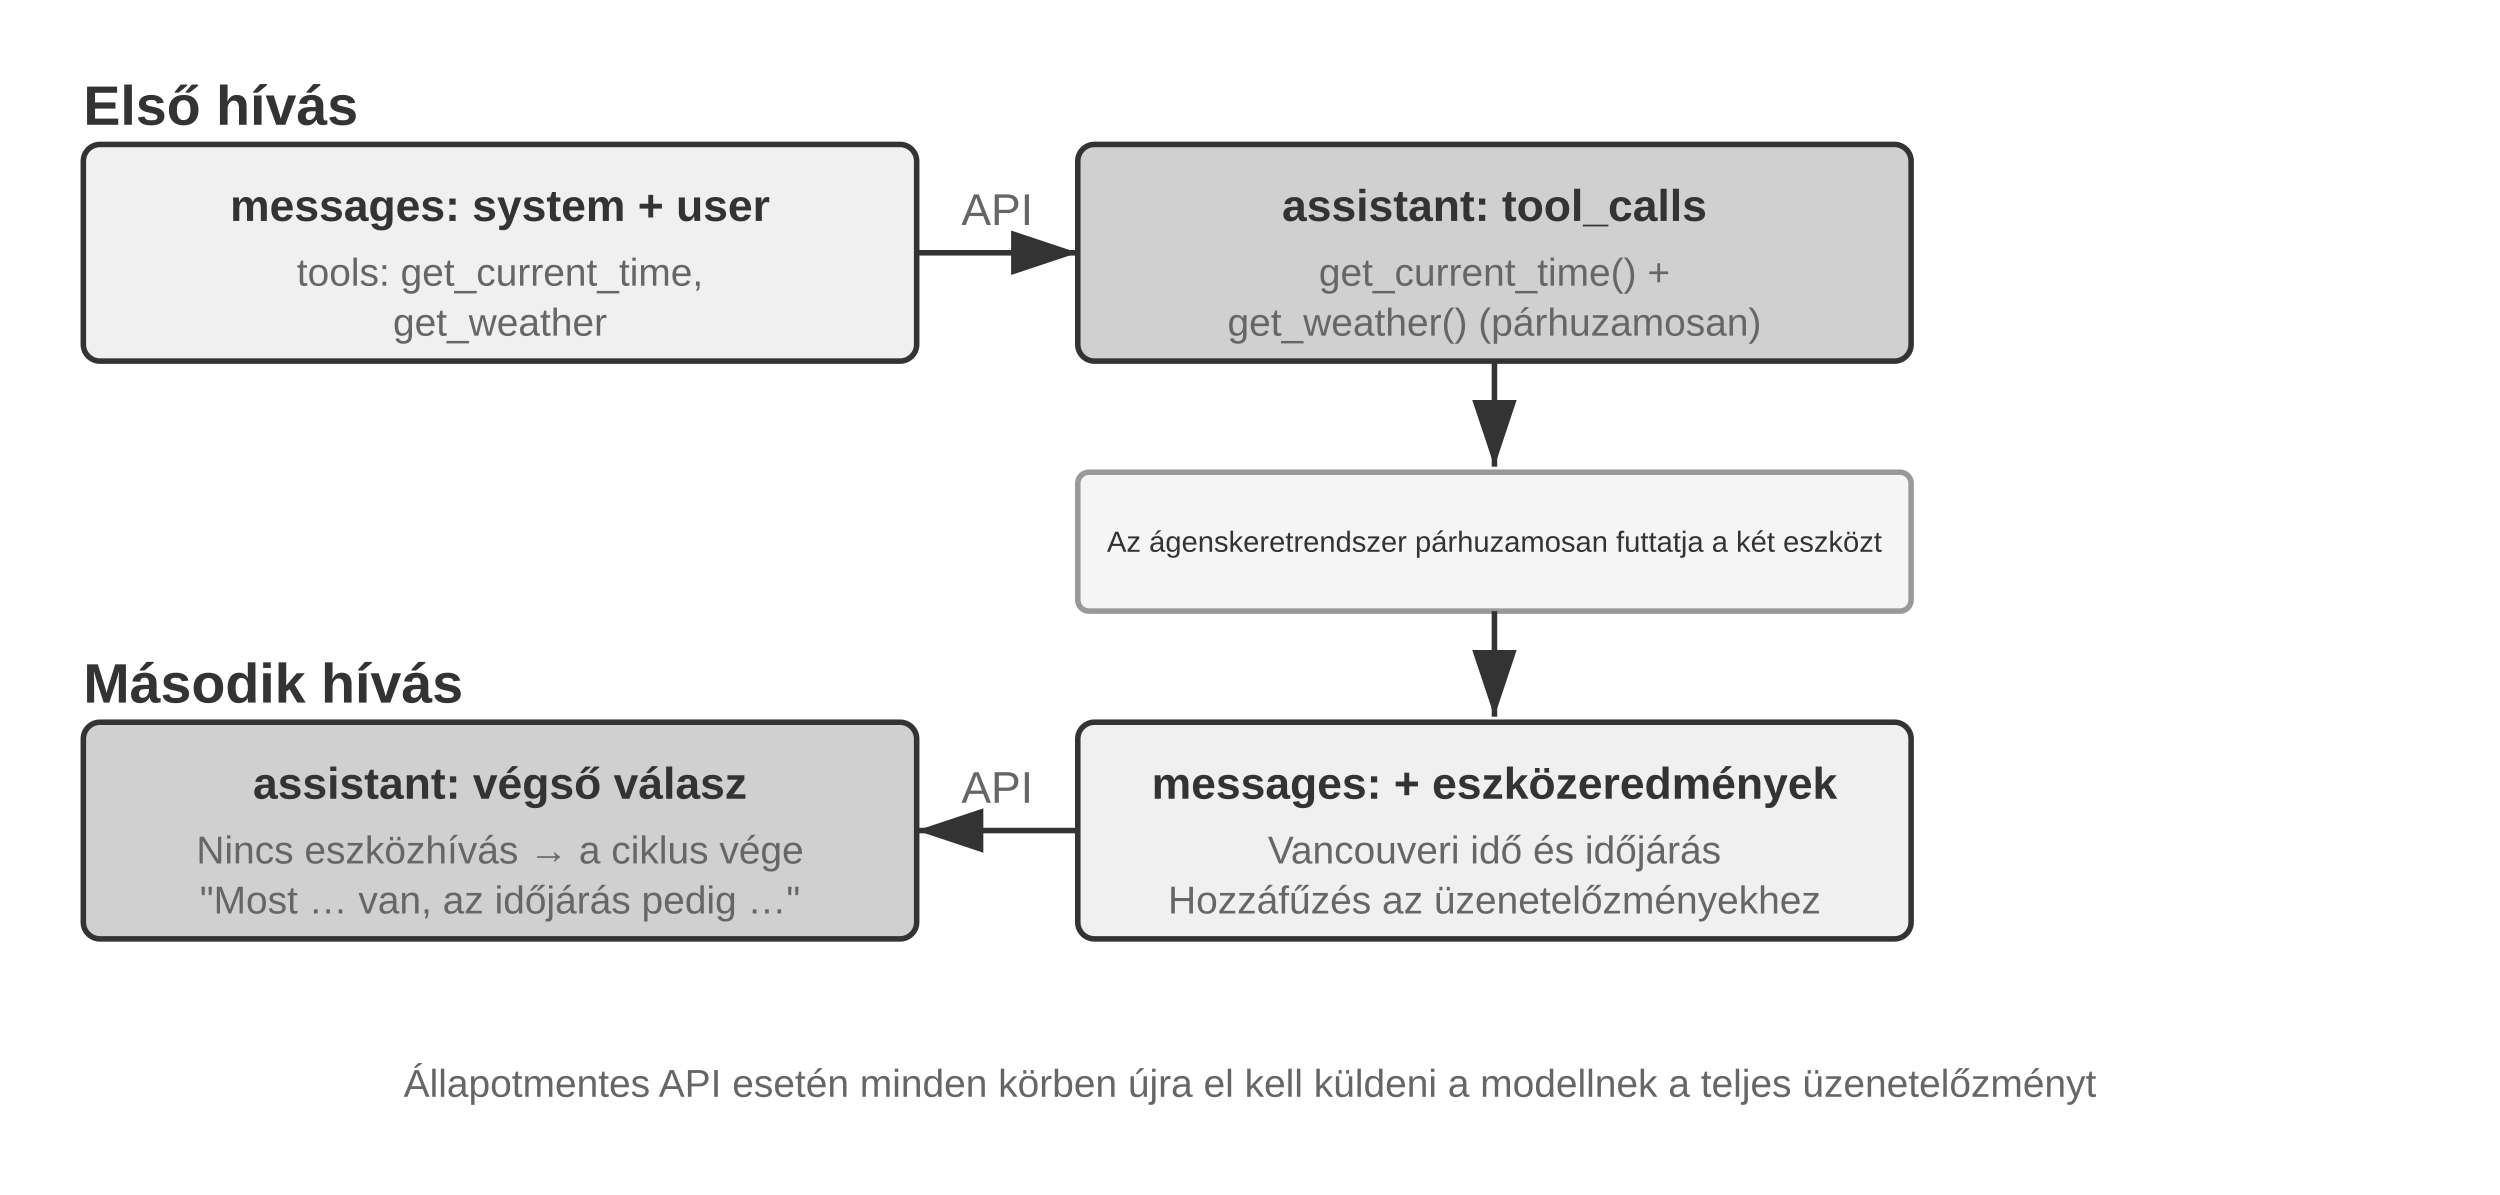
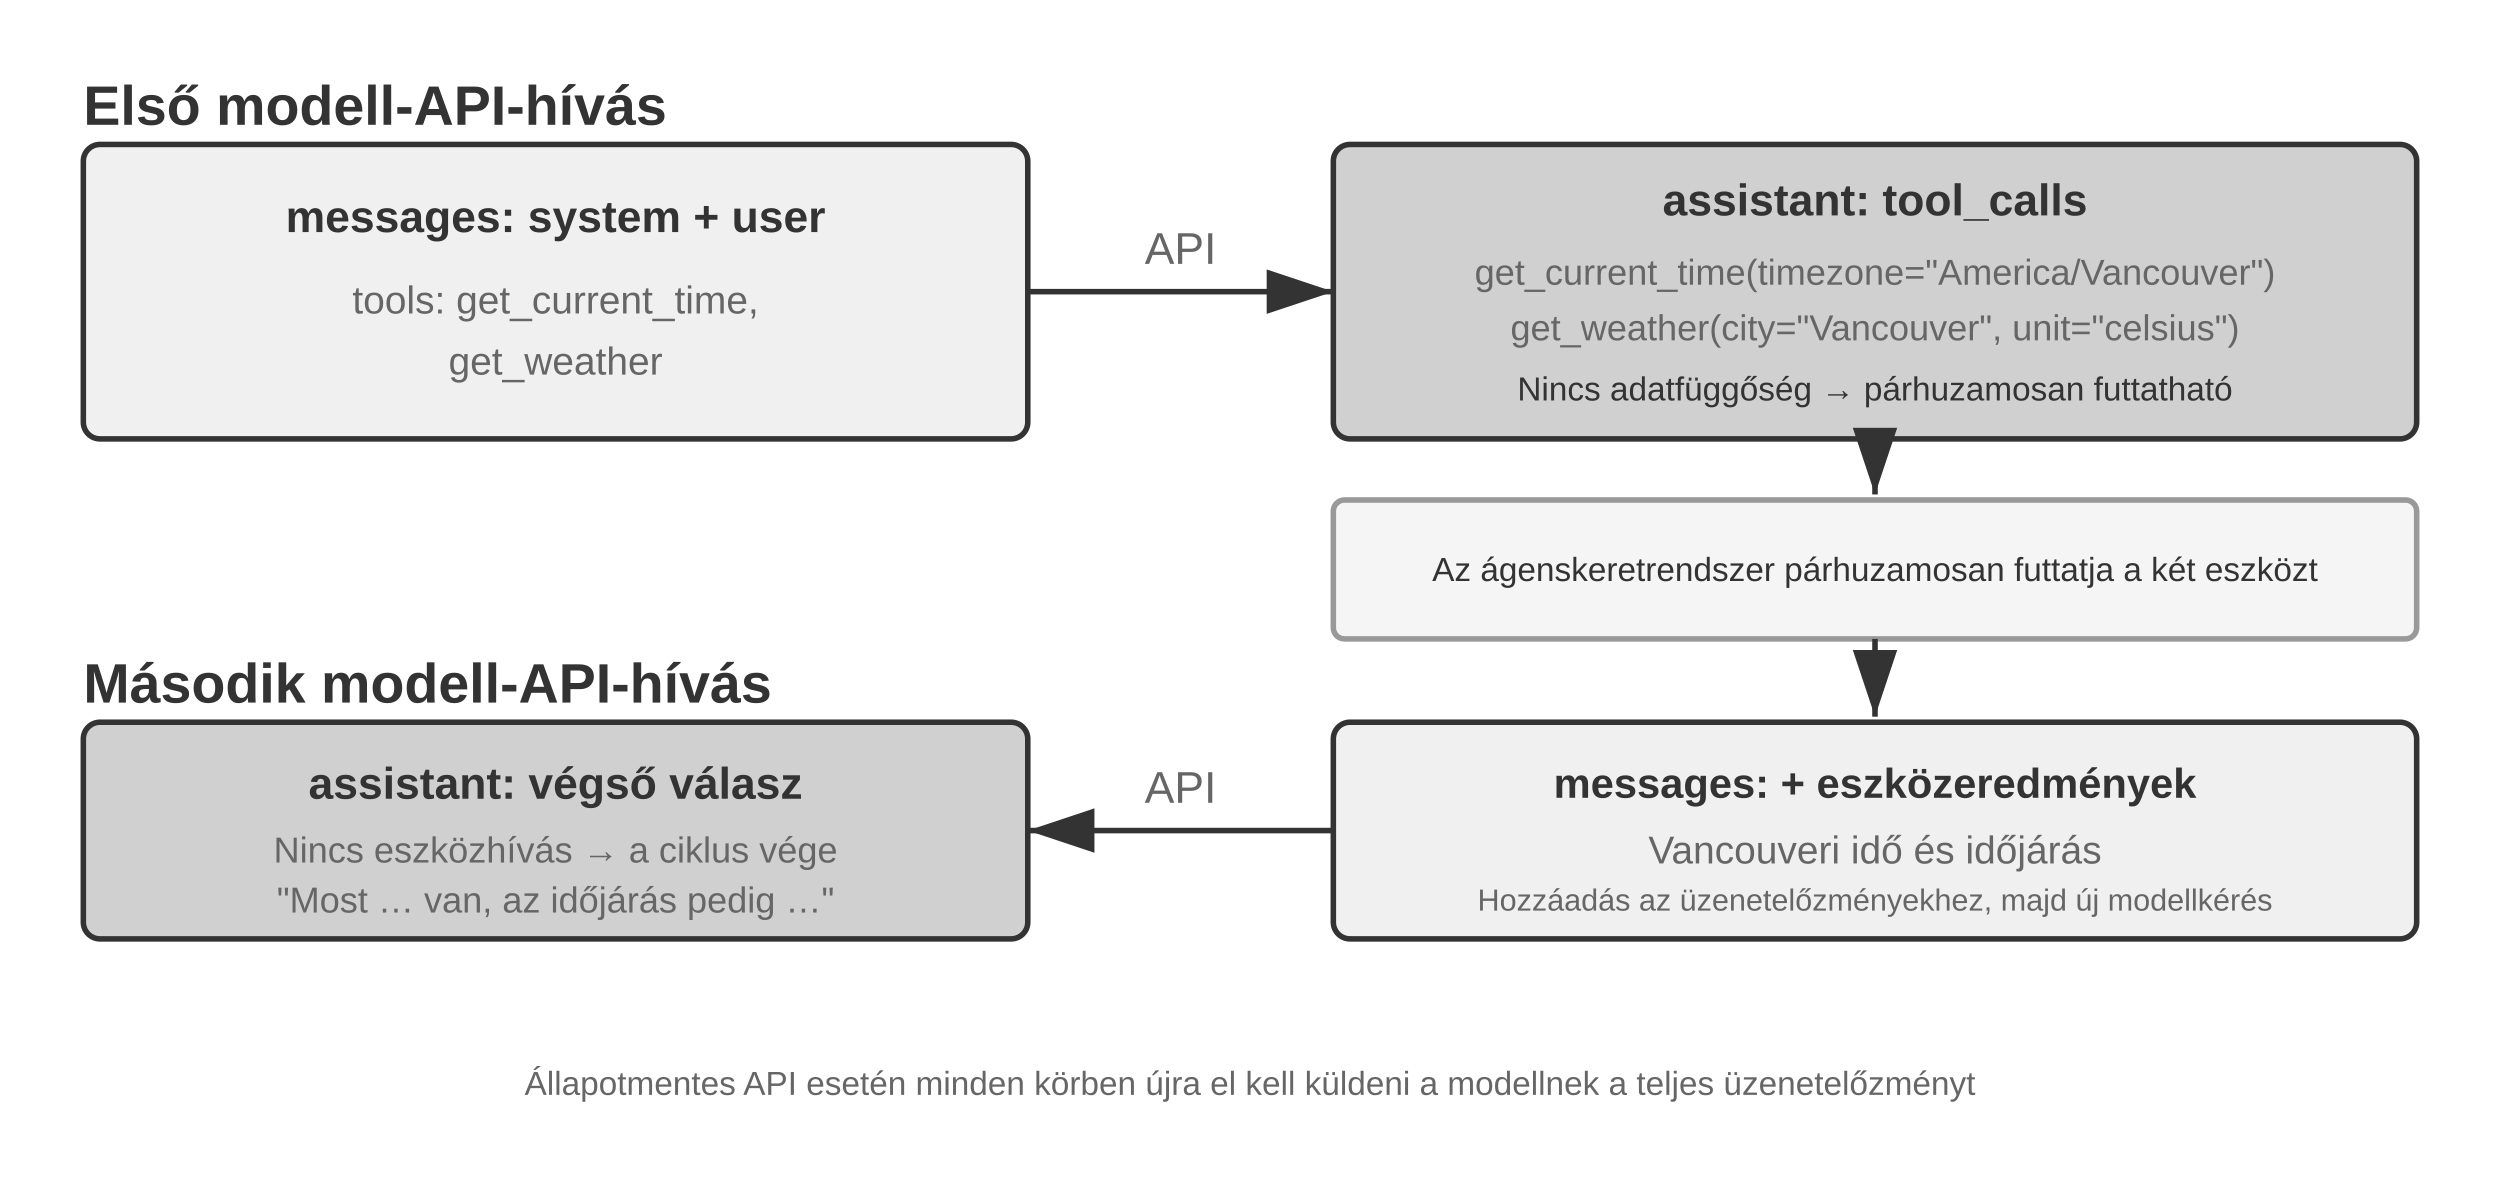
<svg xmlns="http://www.w3.org/2000/svg" xml:lang="hu" viewBox="0 40 900 430" width="900" height="430" style="background:#ffffff">
  <defs>
    <marker id="ah" markerWidth="12" markerHeight="8" refX="12" refY="4" orient="auto">
      <polygon points="0 0, 12 4, 0 8" fill="#333333" />
    </marker>
    <marker id="ah-light" markerWidth="12" markerHeight="8" refX="12" refY="4" orient="auto">
      <polygon points="0 0, 12 4, 0 8" fill="#999999" />
    </marker>
  </defs>
-   <text x="30" y="78" font-family="Arial, 'Helvetica Neue', Helvetica, 'PingFang SC', 'Microsoft YaHei', sans-serif" font-size="20" fill="#333333" text-anchor="start" dominant-baseline="central" font-weight="bold">Első hívás</text>
-   <rect x="30" y="92" width="300" height="78" rx="6" fill="#f0f0f0" stroke="#333333" stroke-width="2" />
-   <text x="180" y="114" font-family="Arial, 'Helvetica Neue', Helvetica, 'PingFang SC', 'Microsoft YaHei', sans-serif" font-size="16" fill="#333333" text-anchor="middle" dominant-baseline="central" font-weight="bold">messages: system + user</text>
-   <text x="180" y="138" font-family="Arial, 'Helvetica Neue', Helvetica, 'PingFang SC', 'Microsoft YaHei', sans-serif" font-size="14" fill="#666666" text-anchor="middle" dominant-baseline="central" font-weight="normal">tools: get_current_time,</text>
-   <text x="180" y="156" font-family="Arial, 'Helvetica Neue', Helvetica, 'PingFang SC', 'Microsoft YaHei', sans-serif" font-size="14" fill="#666666" text-anchor="middle" dominant-baseline="central" font-weight="normal">get_weather</text>
-   <line x1="330" y1="131" x2="388" y2="131" stroke="#333333" stroke-width="2" marker-end="url(#ah)" />
-   <text x="359.0" y="121.0" font-family="Arial, 'Helvetica Neue', Helvetica, 'PingFang SC', 'Microsoft YaHei', sans-serif" font-size="16" fill="#666666" text-anchor="middle">API</text>
-   <rect x="388" y="92" width="300" height="78" rx="6" fill="#d0d0d0" stroke="#333333" stroke-width="2" />
-   <text x="538" y="114" font-family="Arial, 'Helvetica Neue', Helvetica, 'PingFang SC', 'Microsoft YaHei', sans-serif" font-size="16" fill="#333333" text-anchor="middle" dominant-baseline="central" font-weight="bold">assistant: tool_calls</text>
-   <text x="538" y="138" font-family="Arial, 'Helvetica Neue', Helvetica, 'PingFang SC', 'Microsoft YaHei', sans-serif" font-size="14" fill="#666666" text-anchor="middle" dominant-baseline="central" font-weight="normal">get_current_time()  +</text>
-   <text x="538" y="156" font-family="Arial, 'Helvetica Neue', Helvetica, 'PingFang SC', 'Microsoft YaHei', sans-serif" font-size="14" fill="#666666" text-anchor="middle" dominant-baseline="central" font-weight="normal">get_weather()  (párhuzamosan)</text>
-   <line x1="538" y1="170" x2="538" y2="208" stroke="#333333" stroke-width="2" marker-end="url(#ah)" />
-   <rect x="388" y="210" width="300" height="50" rx="4" fill="#f5f5f5" stroke="#999999" stroke-width="2" />
-   <text x="538" y="235" font-family="Arial, 'Helvetica Neue', Helvetica, 'PingFang SC', 'Microsoft YaHei', sans-serif" font-size="10.5" fill="#333333" text-anchor="middle" dominant-baseline="central" font-weight="normal">Az ágenskeretrendszer párhuzamosan futtatja a két eszközt</text>
-   <line x1="538" y1="260" x2="538" y2="298" stroke="#333333" stroke-width="2" marker-end="url(#ah)" />
-   <text x="30" y="286" font-family="Arial, 'Helvetica Neue', Helvetica, 'PingFang SC', 'Microsoft YaHei', sans-serif" font-size="20" fill="#333333" text-anchor="start" dominant-baseline="central" font-weight="bold">Második hívás</text>
-   <rect x="388" y="300" width="300" height="78" rx="6" fill="#f0f0f0" stroke="#333333" stroke-width="2" />
-   <text x="538" y="322" font-family="Arial, 'Helvetica Neue', Helvetica, 'PingFang SC', 'Microsoft YaHei', sans-serif" font-size="16" fill="#333333" text-anchor="middle" dominant-baseline="central" font-weight="bold">messages: + eszközeredmények</text>
-   <text x="538" y="346" font-family="Arial, 'Helvetica Neue', Helvetica, 'PingFang SC', 'Microsoft YaHei', sans-serif" font-size="14" fill="#666666" text-anchor="middle" dominant-baseline="central" font-weight="normal">Vancouveri idő és időjárás</text>
-   <text x="538" y="364" font-family="Arial, 'Helvetica Neue', Helvetica, 'PingFang SC', 'Microsoft YaHei', sans-serif" font-size="14" fill="#666666" text-anchor="middle" dominant-baseline="central" font-weight="normal">Hozzáfűzés az üzenetelőzményekhez</text>
-   <line x1="388" y1="339" x2="330" y2="339" stroke="#333333" stroke-width="2" marker-end="url(#ah)" />
-   <text x="359.0" y="329.0" font-family="Arial, 'Helvetica Neue', Helvetica, 'PingFang SC', 'Microsoft YaHei', sans-serif" font-size="16" fill="#666666" text-anchor="middle">API</text>
-   <rect x="30" y="300" width="300" height="78" rx="6" fill="#d0d0d0" stroke="#333333" stroke-width="2" />
-   <text x="180" y="322" font-family="Arial, 'Helvetica Neue', Helvetica, 'PingFang SC', 'Microsoft YaHei', sans-serif" font-size="16" fill="#333333" text-anchor="middle" dominant-baseline="central" font-weight="bold">assistant: végső válasz</text>
-   <text x="180" y="346" font-family="Arial, 'Helvetica Neue', Helvetica, 'PingFang SC', 'Microsoft YaHei', sans-serif" font-size="14" fill="#666666" text-anchor="middle" dominant-baseline="central" font-weight="normal">Nincs eszközhívás → a ciklus vége</text>
-   <text x="180" y="364" font-family="Arial, 'Helvetica Neue', Helvetica, 'PingFang SC', 'Microsoft YaHei', sans-serif" font-size="14" fill="#666666" text-anchor="middle" dominant-baseline="central" font-weight="normal">"Most … van, az időjárás pedig …"</text>
-   <text x="450" y="430" font-family="Arial, 'Helvetica Neue', Helvetica, 'PingFang SC', 'Microsoft YaHei', sans-serif" font-size="14" fill="#666666" text-anchor="middle" dominant-baseline="central" font-weight="normal">Állapotmentes API esetén minden körben újra el kell küldeni a modellnek a teljes üzenetelőzményt</text>
+   <text x="30" y="78" font-family="Arial, 'Helvetica Neue', Helvetica, 'PingFang SC', 'Microsoft YaHei', sans-serif" font-size="20" fill="#333333" text-anchor="start" dominant-baseline="central" font-weight="bold">Első modell-API-hívás</text>
+   <rect x="30" y="92" width="340" height="106" rx="6" fill="#f0f0f0" stroke="#333333" stroke-width="2" />
+   <text x="200" y="118" font-family="Arial, 'Helvetica Neue', Helvetica, 'PingFang SC', 'Microsoft YaHei', sans-serif" font-size="16" fill="#333333" text-anchor="middle" dominant-baseline="central" font-weight="bold">messages: system + user</text>
+   <text x="200" y="148" font-family="Arial, 'Helvetica Neue', Helvetica, 'PingFang SC', 'Microsoft YaHei', sans-serif" font-size="14" fill="#666666" text-anchor="middle" dominant-baseline="central" font-weight="normal">tools: get_current_time,</text>
+   <text x="200" y="170" font-family="Arial, 'Helvetica Neue', Helvetica, 'PingFang SC', 'Microsoft YaHei', sans-serif" font-size="14" fill="#666666" text-anchor="middle" dominant-baseline="central" font-weight="normal">get_weather</text>
+   <line x1="370" y1="145" x2="480" y2="145" stroke="#333333" stroke-width="2" marker-end="url(#ah)" />
+   <text x="425" y="135" font-family="Arial, 'Helvetica Neue', Helvetica, 'PingFang SC', 'Microsoft YaHei', sans-serif" font-size="16" fill="#666666" text-anchor="middle">API</text>
+   <rect x="480" y="92" width="390" height="106" rx="6" fill="#d0d0d0" stroke="#333333" stroke-width="2" />
+   <text x="675" y="112" font-family="Arial, 'Helvetica Neue', Helvetica, 'PingFang SC', 'Microsoft YaHei', sans-serif" font-size="16" fill="#333333" text-anchor="middle" dominant-baseline="central" font-weight="bold">assistant: tool_calls</text>
+   <text x="675" y="138" font-family="Arial, 'Helvetica Neue', Helvetica, 'PingFang SC', 'Microsoft YaHei', sans-serif" font-size="13" fill="#666666" text-anchor="middle" dominant-baseline="central" font-weight="normal">get_current_time(timezone="America/Vancouver")</text>
+   <text x="675" y="158" font-family="Arial, 'Helvetica Neue', Helvetica, 'PingFang SC', 'Microsoft YaHei', sans-serif" font-size="13" fill="#666666" text-anchor="middle" dominant-baseline="central" font-weight="normal">get_weather(city="Vancouver", unit="celsius")</text>
+   <text x="675" y="180" font-family="Arial, 'Helvetica Neue', Helvetica, 'PingFang SC', 'Microsoft YaHei', sans-serif" font-size="12" fill="#333333" text-anchor="middle" dominant-baseline="central" font-weight="normal">Nincs adatfüggőség → párhuzamosan futtatható</text>
+   <line x1="675" y1="198" x2="675" y2="218" stroke="#333333" stroke-width="2" marker-end="url(#ah)" />
+   <rect x="480" y="220" width="390" height="50" rx="4" fill="#f5f5f5" stroke="#999999" stroke-width="2" />
+   <text x="675" y="245" font-family="Arial, 'Helvetica Neue', Helvetica, 'PingFang SC', 'Microsoft YaHei', sans-serif" font-size="12" fill="#333333" text-anchor="middle" dominant-baseline="central" font-weight="normal">Az ágenskeretrendszer párhuzamosan futtatja a két eszközt</text>
+   <line x1="675" y1="270" x2="675" y2="298" stroke="#333333" stroke-width="2" marker-end="url(#ah)" />
+   <text x="30" y="286" font-family="Arial, 'Helvetica Neue', Helvetica, 'PingFang SC', 'Microsoft YaHei', sans-serif" font-size="20" fill="#333333" text-anchor="start" dominant-baseline="central" font-weight="bold">Második modell-API-hívás</text>
+   <rect x="480" y="300" width="390" height="78" rx="6" fill="#f0f0f0" stroke="#333333" stroke-width="2" />
+   <text x="675" y="322" font-family="Arial, 'Helvetica Neue', Helvetica, 'PingFang SC', 'Microsoft YaHei', sans-serif" font-size="15" fill="#333333" text-anchor="middle" dominant-baseline="central" font-weight="bold">messages: + eszközeredmények</text>
+   <text x="675" y="346" font-family="Arial, 'Helvetica Neue', Helvetica, 'PingFang SC', 'Microsoft YaHei', sans-serif" font-size="14" fill="#666666" text-anchor="middle" dominant-baseline="central" font-weight="normal">Vancouveri idő és időjárás</text>
+   <text x="675" y="364" font-family="Arial, 'Helvetica Neue', Helvetica, 'PingFang SC', 'Microsoft YaHei', sans-serif" font-size="11" fill="#666666" text-anchor="middle" dominant-baseline="central" font-weight="normal">Hozzáadás az üzenetelőzményekhez, majd új modellkérés</text>
+   <line x1="480" y1="339" x2="370" y2="339" stroke="#333333" stroke-width="2" marker-end="url(#ah)" />
+   <text x="425" y="329" font-family="Arial, 'Helvetica Neue', Helvetica, 'PingFang SC', 'Microsoft YaHei', sans-serif" font-size="16" fill="#666666" text-anchor="middle">API</text>
+   <rect x="30" y="300" width="340" height="78" rx="6" fill="#d0d0d0" stroke="#333333" stroke-width="2" />
+   <text x="200" y="322" font-family="Arial, 'Helvetica Neue', Helvetica, 'PingFang SC', 'Microsoft YaHei', sans-serif" font-size="16" fill="#333333" text-anchor="middle" dominant-baseline="central" font-weight="bold">assistant: végső válasz</text>
+   <text x="200" y="346" font-family="Arial, 'Helvetica Neue', Helvetica, 'PingFang SC', 'Microsoft YaHei', sans-serif" font-size="13" fill="#666666" text-anchor="middle" dominant-baseline="central" font-weight="normal">Nincs eszközhívás → a ciklus vége</text>
+   <text x="200" y="364" font-family="Arial, 'Helvetica Neue', Helvetica, 'PingFang SC', 'Microsoft YaHei', sans-serif" font-size="13" fill="#666666" text-anchor="middle" dominant-baseline="central" font-weight="normal">"Most … van, az időjárás pedig …"</text>
+   <text x="450" y="430" font-family="Arial, 'Helvetica Neue', Helvetica, 'PingFang SC', 'Microsoft YaHei', sans-serif" font-size="12" fill="#666666" text-anchor="middle" dominant-baseline="central" font-weight="normal">Állapotmentes API esetén minden körben újra el kell küldeni a modellnek a teljes üzenetelőzményt</text>
</svg>
